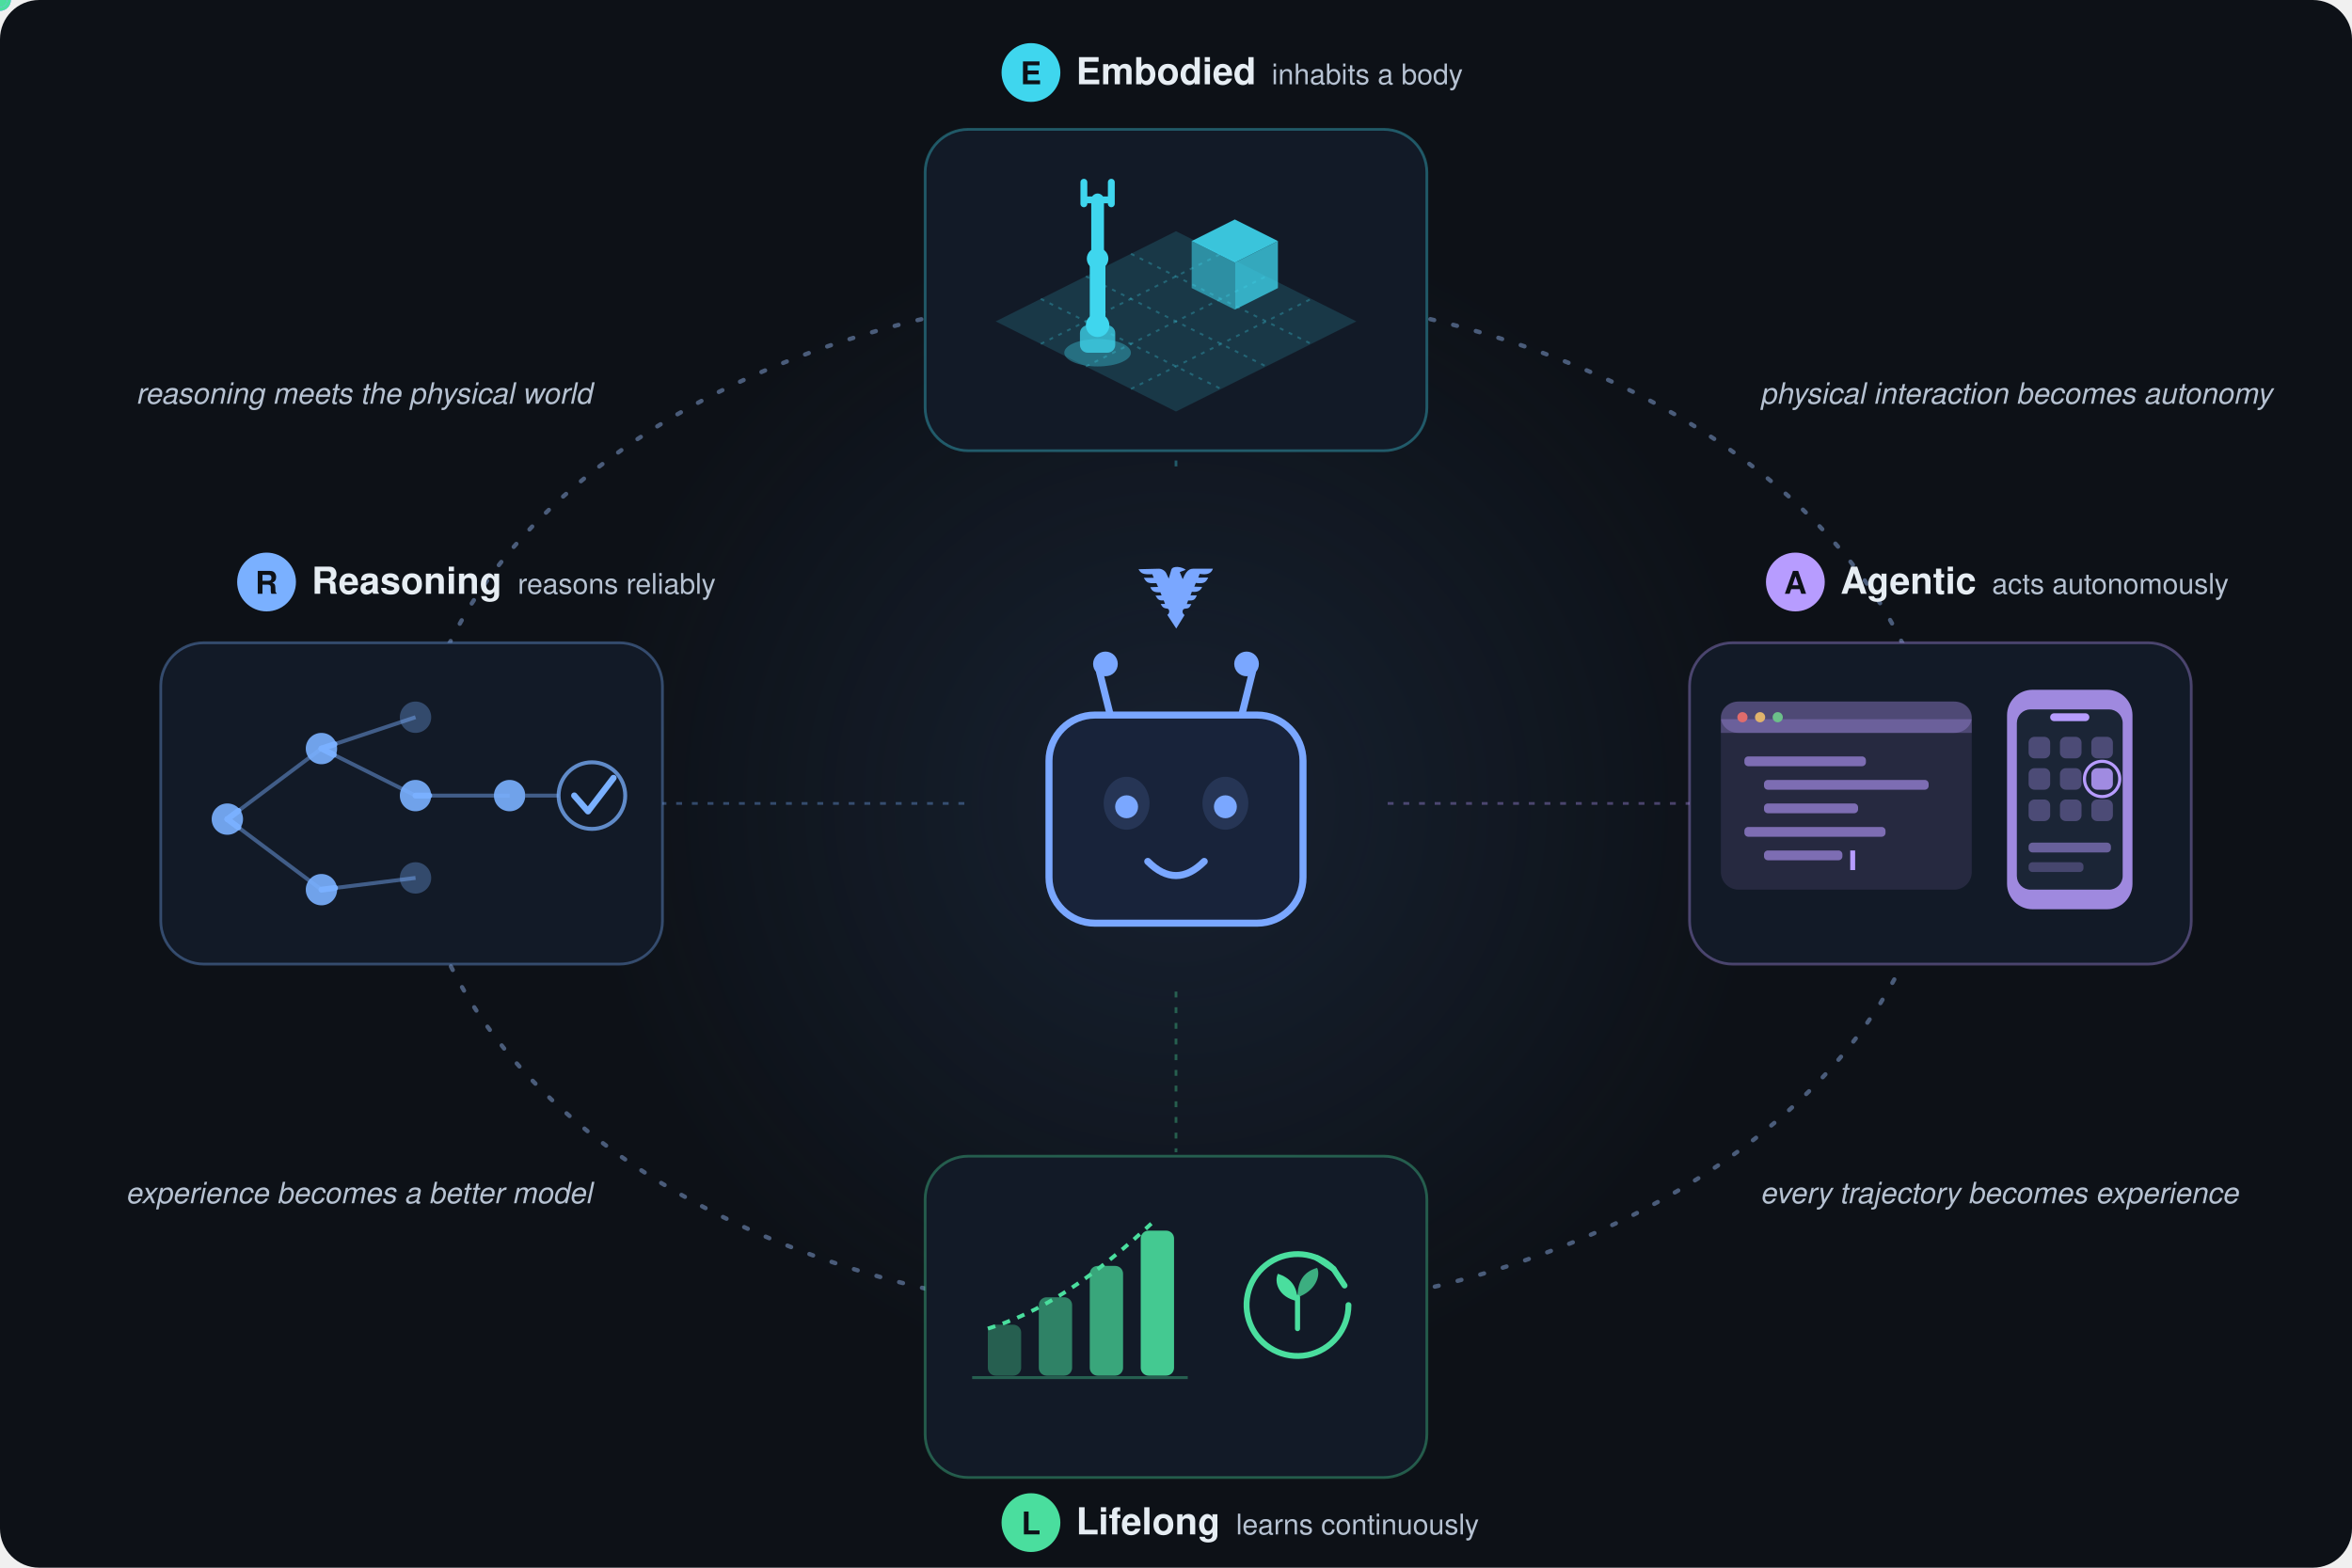
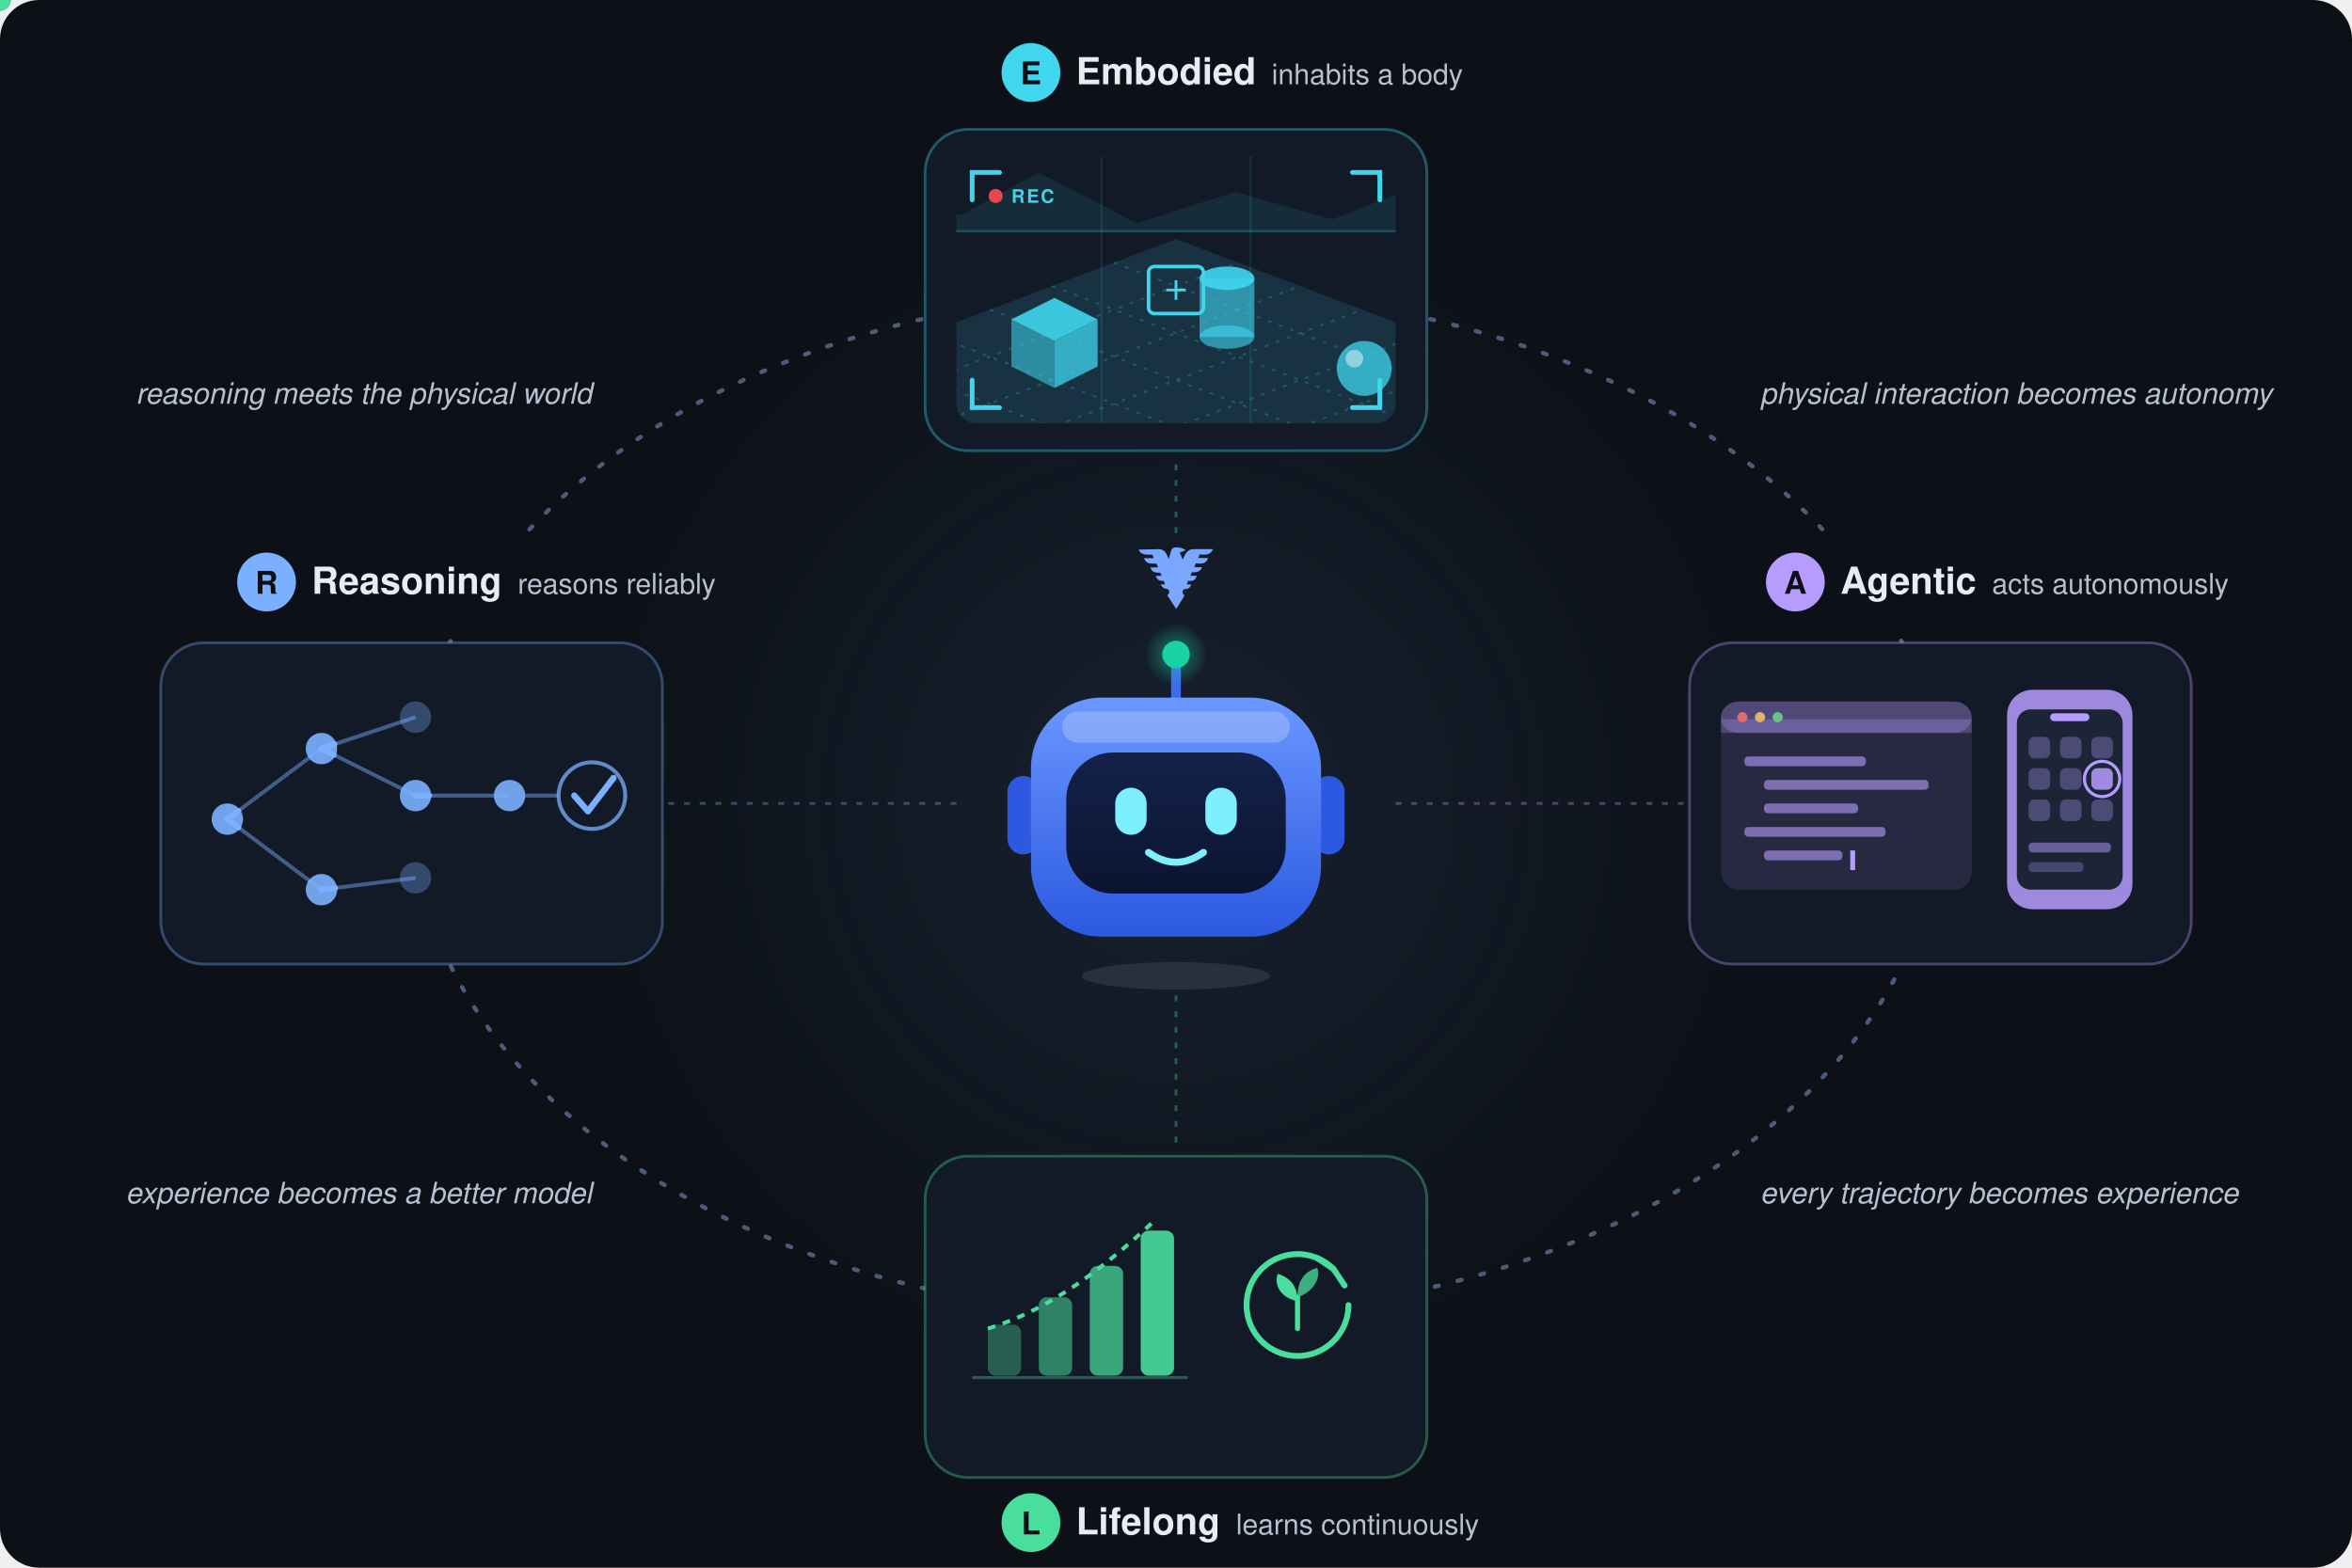
<svg xmlns="http://www.w3.org/2000/svg" width="1200" height="800" viewBox="0 0 1200 800" font-family="-apple-system, BlinkMacSystemFont, 'Segoe UI', 'Helvetica Neue', Helvetica, Arial, sans-serif">
  <style>
.halo{transform-box:fill-box;transform-origin:center;animation:halo 9s ease-in-out infinite}
@keyframes halo{0%,100%{transform:scale(1);opacity:1}50%{transform:scale(1.07);opacity:.8}}
.orbit{stroke-dasharray:2 10;animation:flow 14s linear infinite}
@keyframes flow{to{stroke-dashoffset:-240}}
- .bot{transform-origin:220px 294px;animation:tilt 11s ease-in-out infinite}
- @keyframes tilt{0%,100%{transform:rotate(0)}12%{transform:rotate(-8deg)}26%{transform:rotate(0)}40%{transform:rotate(4deg)}55%{transform:rotate(0)}70%{transform:rotate(7deg)}85%{transform:rotate(-3deg)}}
+ .botf{animation:hover 4s ease-in-out infinite}
+ @keyframes hover{0%,100%{transform:translateY(0)}50%{transform:translateY(-7px)}}
+ .shadow{transform-box:fill-box;transform-origin:center;animation:shade 4s ease-in-out infinite}
+ @keyframes shade{0%,100%{transform:scale(1);opacity:1}50%{transform:scale(.86);opacity:.7}}
.tip{animation:tip 1.4s ease-in-out infinite}.tip2{animation-delay:.4s}
@keyframes tip{0%,100%{opacity:.5}50%{opacity:1}}
.blink{transform-box:fill-box;transform-origin:center;animation:blink 4s ease-in-out infinite}
@keyframes blink{0%,92%,100%{transform:scaleY(1)}95%,97%{transform:scaleY(.15)}}
.zone{transform-box:fill-box;transform-origin:center;animation:breathe 4s ease-in-out infinite}
@keyframes breathe{0%,100%{transform:scale(1)}50%{transform:scale(1.025)}}
.r-node{transform-box:fill-box;transform-origin:center;opacity:.9;animation:node 4.2s ease-in-out infinite}
.r-dead{opacity:.32;animation-name:dead}
@keyframes node{0%,12%,40%,100%{transform:scale(1)}24%{transform:scale(1.45)}}
@keyframes dead{0%,12%,100%{transform:scale(1);opacity:.32}24%{transform:scale(1.3);opacity:.7}}
.r-edge{stroke-width:2;stroke-opacity:.45}
.r-sig{stroke-width:3;stroke-dasharray:7 60;animation:sig 4.2s linear infinite}
@keyframes sig{from{stroke-dashoffset:67}to{stroke-dashoffset:0}}
.r-goal{transform-box:fill-box;transform-origin:center;opacity:.75;animation:goal 4.2s ease-out infinite}
@keyframes goal{0%,60%,100%{transform:scale(1);opacity:.75}72%{transform:scale(1.25);opacity:.25}}
.r-check{transform-box:fill-box;transform-origin:center;animation:check 4.2s ease-out infinite}
@keyframes check{0%,58%,100%{transform:scale(1)}66%{transform:scale(1.25)}}
- .e-cube{animation:float 3.2s ease-in-out infinite}
- @keyframes float{0%,100%{transform:translateY(0)}50%{transform:translateY(-7px)}}
- .e-cone{transform-origin:0 0;animation:sweep 3s ease-in-out infinite}
- @keyframes sweep{0%,100%{transform:rotate(-14deg)}50%{transform:rotate(14deg)}}
- .e-halo{transform-box:fill-box;transform-origin:center;animation:pulse 2.2s ease-in-out infinite}
- @keyframes pulse{0%,100%{transform:scale(1);opacity:.4}50%{transform:scale(1.6);opacity:.08}}
+ .e-near{animation:dolly 11s ease-in-out infinite alternate}
+ @keyframes dolly{from{transform:translate(58px,-4px) scale(1)}to{transform:translate(-64px,-12px) scale(1.14)}}
+ .e-far{animation:drift 11s ease-in-out infinite alternate}
+ @keyframes drift{from{transform:translateX(16px)}to{transform:translateX(-16px)}}
+ .e-focus{transform-box:fill-box;transform-origin:center;animation:focus 2.75s ease-in-out infinite}
+ @keyframes focus{0%,100%{transform:scale(1);opacity:.9}50%{transform:scale(.8);opacity:.55}}
+ .e-rec{animation:rec 1.2s step-end infinite}
+ @keyframes rec{0%,50%{opacity:1}51%,100%{opacity:.15}}
.a-line{transform-box:fill-box;transform-origin:left center;animation:type 4.5s ease-out infinite}
@keyframes type{0%,4%{transform:scaleX(0)}20%,85%{transform:scaleX(1)}100%{transform:scaleX(0)}}
.a-cursor{animation:cur 1s step-end infinite}
@keyframes cur{0%,50%{opacity:1}51%,100%{opacity:0}}
.a-app{animation:app 2.4s ease-in-out infinite}
@keyframes app{0%,100%{fill-opacity:.85}50%{fill-opacity:.45}}
.a-tap{transform-box:fill-box;transform-origin:center;animation:tap 2.4s ease-out infinite}
@keyframes tap{0%{transform:scale(.3);opacity:.9}60%,100%{transform:scale(1.9);opacity:0}}
.l-bar{transform-box:fill-box;transform-origin:center bottom;animation:grow 4.8s ease-out infinite}
@keyframes grow{0%,4%{transform:scaleY(.12)}26%,86%{transform:scaleY(1)}100%{transform:scaleY(.12)}}
.l-trend{stroke-dashoffset:0;animation:trend 2.4s linear infinite}
@keyframes trend{to{stroke-dashoffset:-16}}
.l-loop{transform-origin:0 0;animation:spin 6s linear infinite}
@keyframes spin{to{transform:rotate(360deg)}}
.l-sprout{transform-origin:0 12px;animation:sprout 4.8s ease-in-out infinite}
@keyframes sprout{0%,100%{transform:scale(.85)}50%{transform:scale(1.08)}}
@media (prefers-reduced-motion: reduce){*{animation:none!important}}
</style>
  <defs>
    <radialGradient id="glow">
      <stop offset="0" stop-color="#3B5B8C" stop-opacity="0.22" />
      <stop offset="1" stop-color="#3B5B8C" stop-opacity="0" />
    </radialGradient>
  </defs>
  <rect width="1200" height="800" rx="20" fill="#0D1117" />
  <circle class="halo" cx="600" cy="410" r="300" fill="url(#glow)" />
-   <path class="orbit" d="M 210 410 A 390 262 0 1 1 990 410 A 390 262 0 1 1 210 410" fill="none" stroke="#4A5C7A" stroke-width="2.2" stroke-linecap="round" />
-   <circle r="5.5" fill="#7AB0FF">
-     <animateMotion dur="14s" begin="-1.75s" repeatCount="indefinite" path="M 210 410 A 390 262 0 1 1 990 410 A 390 262 0 1 1 210 410" />
-   </circle>
-   <circle r="5.5" fill="#3FD6EE">
-     <animateMotion dur="14s" begin="-5.25s" repeatCount="indefinite" path="M 210 410 A 390 262 0 1 1 990 410 A 390 262 0 1 1 210 410" />
-   </circle>
-   <circle r="5.5" fill="#B79CFF">
-     <animateMotion dur="14s" begin="-8.75s" repeatCount="indefinite" path="M 210 410 A 390 262 0 1 1 990 410 A 390 262 0 1 1 210 410" />
-   </circle>
-   <circle r="5.5" fill="#4ADE9E">
-     <animateMotion dur="14s" begin="-12.25s" repeatCount="indefinite" path="M 210 410 A 390 262 0 1 1 990 410 A 390 262 0 1 1 210 410" />
-   </circle>
+   <mask id="titles" maskUnits="userSpaceOnUse" x="0" y="0" width="1200" height="800">
+     <rect width="1200" height="800" fill="#fff" />
+     <rect x="110" y="274" width="292" height="46" rx="12" fill="#000" />
+     <rect x="500" y="14" width="273" height="46" rx="12" fill="#000" />
+     <rect x="890" y="274" width="277" height="46" rx="12" fill="#000" />
+     <rect x="500" y="754" width="304" height="46" rx="12" fill="#000" />
+   </mask>
+   <g mask="url(#titles)">
+     <path class="orbit" d="M 210 410 A 390 262 0 1 1 990 410 A 390 262 0 1 1 210 410" fill="none" stroke="#4A5C7A" stroke-width="2.2" stroke-linecap="round" />
+     <circle r="5.5" fill="#7AB0FF">
+       <animateMotion dur="14s" begin="-1.75s" repeatCount="indefinite" path="M 210 410 A 390 262 0 1 1 990 410 A 390 262 0 1 1 210 410" />
+     </circle>
+     <circle r="5.5" fill="#3FD6EE">
+       <animateMotion dur="14s" begin="-5.25s" repeatCount="indefinite" path="M 210 410 A 390 262 0 1 1 990 410 A 390 262 0 1 1 210 410" />
+     </circle>
+     <circle r="5.5" fill="#B79CFF">
+       <animateMotion dur="14s" begin="-8.75s" repeatCount="indefinite" path="M 210 410 A 390 262 0 1 1 990 410 A 390 262 0 1 1 210 410" />
+     </circle>
+     <circle r="5.5" fill="#4ADE9E">
+       <animateMotion dur="14s" begin="-12.25s" repeatCount="indefinite" path="M 210 410 A 390 262 0 1 1 990 410 A 390 262 0 1 1 210 410" />
+     </circle>
+   </g>
  <text x="302" y="206" text-anchor="end" font-size="15" font-style="italic" fill="#B6C2D2">reasoning meets the physical world</text>
  <text x="898" y="206" text-anchor="start" font-size="15" font-style="italic" fill="#B6C2D2">physical interaction becomes autonomy</text>
  <text x="898" y="614" text-anchor="start" font-size="15" font-style="italic" fill="#B6C2D2">every trajectory becomes experience</text>
  <text x="302" y="614" text-anchor="end" font-size="15" font-style="italic" fill="#B6C2D2">experience becomes a better model</text>
-   <path d="M 492 410 L 328 410" stroke="#7AB0FF" stroke-opacity="0.35" stroke-width="1.4" stroke-dasharray="3 5" fill="none" />
+   <path d="M 488 410 L 328 410" stroke="#7AB0FF" stroke-opacity="0.35" stroke-width="1.4" stroke-dasharray="3 5" fill="none" />
  <circle r="3.6" fill="#7AB0FF">
-     <animateMotion dur="3s" repeatCount="indefinite" path="M 492 410 L 328 410" />
+     <animateMotion dur="3s" repeatCount="indefinite" path="M 488 410 L 328 410" />
  </circle>
  <circle r="3.6" fill="#7AB0FF" opacity="0.5">
-     <animateMotion dur="3s" begin="-1.5s" repeatCount="indefinite" keyPoints="1;0" keyTimes="0;1" calcMode="linear" path="M 492 410 L 328 410" />
-   </circle>
-   <path d="M 600 238 L 600 232" stroke="#3FD6EE" stroke-opacity="0.35" stroke-width="1.4" stroke-dasharray="3 5" fill="none" />
+     <animateMotion dur="3s" begin="-1.5s" repeatCount="indefinite" keyPoints="1;0" keyTimes="0;1" calcMode="linear" path="M 488 410 L 328 410" />
+   </circle>
+   <path d="M 600 272 L 600 236" stroke="#3FD6EE" stroke-opacity="0.35" stroke-width="1.4" stroke-dasharray="3 5" fill="none" />
  <circle r="3.6" fill="#3FD6EE">
-     <animateMotion dur="3s" repeatCount="indefinite" path="M 600 238 L 600 232" />
+     <animateMotion dur="3s" repeatCount="indefinite" path="M 600 272 L 600 236" />
  </circle>
  <circle r="3.6" fill="#3FD6EE" opacity="0.5">
-     <animateMotion dur="3s" begin="-1.5s" repeatCount="indefinite" keyPoints="1;0" keyTimes="0;1" calcMode="linear" path="M 600 238 L 600 232" />
-   </circle>
-   <path d="M 708 410 L 872 410" stroke="#B79CFF" stroke-opacity="0.35" stroke-width="1.4" stroke-dasharray="3 5" fill="none" />
+     <animateMotion dur="3s" begin="-1.5s" repeatCount="indefinite" keyPoints="1;0" keyTimes="0;1" calcMode="linear" path="M 600 272 L 600 236" />
+   </circle>
+   <path d="M 712 410 L 872 410" stroke="#B79CFF" stroke-opacity="0.35" stroke-width="1.4" stroke-dasharray="3 5" fill="none" />
  <circle r="3.6" fill="#B79CFF">
-     <animateMotion dur="3s" repeatCount="indefinite" path="M 708 410 L 872 410" />
+     <animateMotion dur="3s" repeatCount="indefinite" path="M 712 410 L 872 410" />
  </circle>
  <circle r="3.6" fill="#B79CFF" opacity="0.5">
-     <animateMotion dur="3s" begin="-1.5s" repeatCount="indefinite" keyPoints="1;0" keyTimes="0;1" calcMode="linear" path="M 708 410 L 872 410" />
-   </circle>
-   <path d="M 600 506 L 600 588" stroke="#4ADE9E" stroke-opacity="0.35" stroke-width="1.4" stroke-dasharray="3 5" fill="none" />
+     <animateMotion dur="3s" begin="-1.5s" repeatCount="indefinite" keyPoints="1;0" keyTimes="0;1" calcMode="linear" path="M 712 410 L 872 410" />
+   </circle>
+   <path d="M 600 508 L 600 588" stroke="#4ADE9E" stroke-opacity="0.35" stroke-width="1.4" stroke-dasharray="3 5" fill="none" />
  <circle r="3.6" fill="#4ADE9E">
-     <animateMotion dur="3s" repeatCount="indefinite" path="M 600 506 L 600 588" />
+     <animateMotion dur="3s" repeatCount="indefinite" path="M 600 508 L 600 588" />
  </circle>
  <circle r="3.6" fill="#4ADE9E" opacity="0.5">
-     <animateMotion dur="3s" begin="-1.5s" repeatCount="indefinite" keyPoints="1;0" keyTimes="0;1" calcMode="linear" path="M 600 506 L 600 588" />
+     <animateMotion dur="3s" begin="-1.5s" repeatCount="indefinite" keyPoints="1;0" keyTimes="0;1" calcMode="linear" path="M 600 508 L 600 588" />
  </circle>
  <rect x="82" y="328" width="256" height="164" rx="22" fill="#121A27" stroke="#7AB0FF" stroke-opacity="0.35" stroke-width="1.4" />
  <g transform="translate(210,410)">
    <g class="zone">
      <line class="r-edge" x1="-94" y1="8" x2="-46" y2="-28" stroke="#7AB0FF" />
      <line class="r-sig" style="animation-delay:-0.00s" x1="-94" y1="8" x2="-46" y2="-28" stroke="#7AB0FF" stroke-linecap="round" />
      <line class="r-edge" x1="-94" y1="8" x2="-46" y2="44" stroke="#7AB0FF" />
      <line class="r-sig" style="animation-delay:-0.35s" x1="-94" y1="8" x2="-46" y2="44" stroke="#7AB0FF" stroke-linecap="round" />
      <line class="r-edge" x1="-46" y1="-28" x2="2" y2="-44" stroke="#7AB0FF" />
      <line class="r-sig" style="animation-delay:-0.70s" x1="-46" y1="-28" x2="2" y2="-44" stroke="#7AB0FF" stroke-linecap="round" />
      <line class="r-edge" x1="-46" y1="-28" x2="2" y2="-4" stroke="#7AB0FF" />
      <line class="r-sig" style="animation-delay:-1.05s" x1="-46" y1="-28" x2="2" y2="-4" stroke="#7AB0FF" stroke-linecap="round" />
      <line class="r-edge" x1="-46" y1="44" x2="2" y2="38" stroke="#7AB0FF" />
      <line class="r-sig" style="animation-delay:-1.40s" x1="-46" y1="44" x2="2" y2="38" stroke="#7AB0FF" stroke-linecap="round" />
      <line class="r-edge" x1="2" y1="-4" x2="50" y2="-4" stroke="#7AB0FF" />
      <line class="r-sig" style="animation-delay:-1.75s" x1="2" y1="-4" x2="50" y2="-4" stroke="#7AB0FF" stroke-linecap="round" />
      <circle class="r-node" style="animation-delay:0.00s" cx="-94" cy="8" r="8" fill="#7AB0FF" />
      <circle class="r-node" style="animation-delay:0.35s" cx="-46" cy="-28" r="8" fill="#7AB0FF" />
      <circle class="r-node" style="animation-delay:0.70s" cx="-46" cy="44" r="8" fill="#7AB0FF" />
      <circle class="r-node r-dead" style="animation-delay:1.05s" cx="2" cy="-44" r="8" fill="#7AB0FF" />
      <circle class="r-node" style="animation-delay:1.40s" cx="2" cy="-4" r="8" fill="#7AB0FF" />
      <circle class="r-node r-dead" style="animation-delay:1.75s" cx="2" cy="38" r="8" fill="#7AB0FF" />
      <circle class="r-node" style="animation-delay:2.10s" cx="50" cy="-4" r="8" fill="#7AB0FF" />
      <line class="r-edge" x1="58" y1="-4" x2="75" y2="-4" stroke="#7AB0FF" />
      <circle class="r-goal" cx="92" cy="-4" r="17" fill="none" stroke="#7AB0FF" stroke-width="2" />
      <path class="r-check" d="M 83 -4 L 90 4 L 103 -13" fill="none" stroke="#7AB0FF" stroke-width="3.2" stroke-linecap="round" stroke-linejoin="round" />
    </g>
  </g>
  <circle cx="136" cy="297" r="15" fill="#7AB0FF" />
  <text x="136" y="303" text-anchor="middle" font-size="16" font-weight="800" fill="#0D1117">R</text>
  <text x="159" y="303" font-size="19" font-weight="750" fill="#E6EDF3">Reasoning<tspan font-size="14.5" font-weight="400" fill="#B6C2D2" dx="8">reasons reliably</tspan>
  </text>
  <rect x="472" y="66" width="256" height="164" rx="22" fill="#121A27" stroke="#3FD6EE" stroke-opacity="0.35" stroke-width="1.4" />
  <g transform="translate(600,148)">
    <g class="zone">
-       <polygon points="0,-30 92,16 0,62 -92,16" fill="#3FD6EE" fill-opacity="0.16" />
-       <line x1="-69.0" y1="4.5" x2="23.0" y2="50.5" stroke="#3FD6EE" stroke-opacity="0.28" stroke-dasharray="2 3" />
-       <line x1="-69.0" y1="27.5" x2="23.0" y2="-18.5" stroke="#3FD6EE" stroke-opacity="0.28" stroke-dasharray="2 3" />
-       <line x1="-46.0" y1="-7.0" x2="46.0" y2="39.0" stroke="#3FD6EE" stroke-opacity="0.28" stroke-dasharray="2 3" />
-       <line x1="-46.0" y1="39.0" x2="46.0" y2="-7.0" stroke="#3FD6EE" stroke-opacity="0.28" stroke-dasharray="2 3" />
-       <line x1="-23.0" y1="-18.5" x2="69.0" y2="27.5" stroke="#3FD6EE" stroke-opacity="0.28" stroke-dasharray="2 3" />
-       <line x1="-23.0" y1="50.5" x2="69.0" y2="4.5" stroke="#3FD6EE" stroke-opacity="0.28" stroke-dasharray="2 3" />
-       <g class="e-cube">
-         <polygon points="30,-36 52,-25 30,-14 8,-25" fill="#3FD6EE" fill-opacity="0.9" />
-         <polygon points="8,-25 30,-14 30,10 8,-1" fill="#3FD6EE" fill-opacity="0.55" />
-         <polygon points="30,-14 52,-25 52,-1 30,10" fill="#3FD6EE" fill-opacity="0.75" />
-       </g>
-       <g transform="translate(-40,30)">
-         <ellipse cx="0" cy="2" rx="17" ry="7" fill="#3FD6EE" fill-opacity="0.35" />
-         <rect x="-9" y="-12" width="18" height="14" rx="4" fill="#3FD6EE" fill-opacity="0.75" />
-         <g>
-           <animateTransform attributeName="transform" type="rotate" values="-24 0 -12;24 0 -12;-24 0 -12" keyTimes="0;0.5;1" calcMode="spline" keySplines=".45 0 .55 1;.45 0 .55 1" dur="4s" repeatCount="indefinite" />
-           <line x1="0" y1="-12" x2="0" y2="-46" stroke="#3FD6EE" stroke-width="8" stroke-linecap="round" />
-           <circle cx="0" cy="-12" r="6" fill="#3FD6EE" />
-           <g>
-             <animateTransform attributeName="transform" type="rotate" values="28 0 -46;80 0 -46;28 0 -46" keyTimes="0;0.5;1" calcMode="spline" keySplines=".45 0 .55 1;.45 0 .55 1" dur="4s" repeatCount="indefinite" />
-             <line x1="0" y1="-46" x2="0" y2="-76" stroke="#3FD6EE" stroke-width="6.5" stroke-linecap="round" />
-             <circle cx="0" cy="-46" r="5.5" fill="#3FD6EE" />
-             <path d="M -7 -74 L -7 -85 M 7 -74 L 7 -85 M -7 -76 L 7 -76" stroke="#3FD6EE" stroke-width="3.5" stroke-linecap="round" fill="none" />
-           </g>
-         </g>
-       </g>
+       <defs>
+         <clipPath id="eview">
+           <rect x="-112" y="-68" width="224" height="136" rx="10" />
+         </clipPath>
+       </defs>
+       <g clip-path="url(#eview)">
+         <g class="e-far">
+           <line x1="-220" y1="-30" x2="220" y2="-30" stroke="#3FD6EE" stroke-opacity="0.25" stroke-width="1.2" />
+           <path d="M -200 -30 L -150 -52 L -110 -38 L -70 -60 L -20 -34 L 30 -50 L 80 -36 L 130 -56 L 200 -30 Z" fill="#3FD6EE" fill-opacity="0.10" />
+         </g>
+         <g class="e-near">
+           <polygon points="0,-26 190,46 0,118 -190,46" fill="#3FD6EE" fill-opacity="0.13" />
+           <line x1="-158.3" y1="34.0" x2="31.7" y2="106.0" stroke="#3FD6EE" stroke-opacity="0.22" stroke-dasharray="2 4" />
+           <line x1="-158.3" y1="58.0" x2="31.7" y2="-14.0" stroke="#3FD6EE" stroke-opacity="0.22" stroke-dasharray="2 4" />
+           <line x1="-126.7" y1="22.0" x2="63.3" y2="94.0" stroke="#3FD6EE" stroke-opacity="0.22" stroke-dasharray="2 4" />
+           <line x1="-126.7" y1="70.0" x2="63.3" y2="-2.0" stroke="#3FD6EE" stroke-opacity="0.22" stroke-dasharray="2 4" />
+           <line x1="-95.0" y1="10.0" x2="95.0" y2="82.0" stroke="#3FD6EE" stroke-opacity="0.22" stroke-dasharray="2 4" />
+           <line x1="-95.0" y1="82.0" x2="95.0" y2="10.0" stroke="#3FD6EE" stroke-opacity="0.22" stroke-dasharray="2 4" />
+           <line x1="-63.3" y1="-2.0" x2="126.7" y2="70.0" stroke="#3FD6EE" stroke-opacity="0.22" stroke-dasharray="2 4" />
+           <line x1="-63.3" y1="94.0" x2="126.7" y2="22.0" stroke="#3FD6EE" stroke-opacity="0.22" stroke-dasharray="2 4" />
+           <line x1="-31.7" y1="-14.0" x2="158.3" y2="58.0" stroke="#3FD6EE" stroke-opacity="0.22" stroke-dasharray="2 4" />
+           <line x1="-31.7" y1="106.0" x2="158.3" y2="34.0" stroke="#3FD6EE" stroke-opacity="0.22" stroke-dasharray="2 4" />
+           <polygon points="-62.0,4.0 -40.0,15.0 -62.0,26.0 -84.0,15.0" fill="#3FD6EE" fill-opacity="0.9" />
+           <polygon points="-84.0,15.0 -62.0,26.0 -62.0,50.0 -84.0,39.0" fill="#3FD6EE" fill-opacity="0.55" />
+           <polygon points="-62.0,26.0 -40.0,15.0 -40.0,39.0 -62.0,50.0" fill="#3FD6EE" fill-opacity="0.75" />
+           <rect x="12" y="-6" width="28" height="30" fill="#3FD6EE" fill-opacity="0.6" />
+           <ellipse cx="26" cy="24" rx="14" ry="6" fill="#3FD6EE" fill-opacity="0.6" />
+           <ellipse cx="26" cy="-6" rx="14" ry="6" fill="#3FD6EE" fill-opacity="0.9" />
+           <circle cx="96" cy="40" r="14" fill="#3FD6EE" fill-opacity="0.75" />
+           <circle cx="91" cy="35" r="4.5" fill="#FFFFFF" fill-opacity="0.45" />
+           <polygon points="-128,34 -142,58 -128,66" fill="#3FD6EE" fill-opacity="0.55" />
+           <polygon points="-128,34 -128,66 -114,58" fill="#3FD6EE" fill-opacity="0.85" />
+           <polygon points="150.0,12.4 167.6,21.2 150.0,30.0 132.4,21.2" fill="#3FD6EE" fill-opacity="0.9" />
+           <polygon points="132.4,21.2 150.0,30.0 150.0,49.2 132.4,40.4" fill="#3FD6EE" fill-opacity="0.55" />
+           <polygon points="150.0,30.0 167.6,21.2 167.6,40.4 150.0,49.2" fill="#3FD6EE" fill-opacity="0.75" />
+         </g>
+       </g>
+       <path d="M -104 -46 L -104 -60 L -90 -60" stroke="#3FD6EE" stroke-width="2.4" fill="none" stroke-linecap="round" />
+       <path d="M -104 46 L -104 60 L -90 60" stroke="#3FD6EE" stroke-width="2.4" fill="none" stroke-linecap="round" />
+       <path d="M 104 -46 L 104 -60 L 90 -60" stroke="#3FD6EE" stroke-width="2.4" fill="none" stroke-linecap="round" />
+       <path d="M 104 46 L 104 60 L 90 60" stroke="#3FD6EE" stroke-width="2.4" fill="none" stroke-linecap="round" />
+       <line x1="-38" y1="-68" x2="-38" y2="68" stroke="#3FD6EE" stroke-opacity="0.12" />
+       <line x1="38" y1="-68" x2="38" y2="68" stroke="#3FD6EE" stroke-opacity="0.12" />
+       <rect class="e-focus" x="-14" y="-12" width="28" height="24" rx="3" fill="none" stroke="#3FD6EE" stroke-width="1.8" />
+       <line x1="-5" y1="0" x2="5" y2="0" stroke="#3FD6EE" stroke-width="1.4" />
+       <line x1="0" y1="-5" x2="0" y2="5" stroke="#3FD6EE" stroke-width="1.4" />
+       <circle class="e-rec" cx="-92" cy="-48" r="3.6" fill="#E5484D" />
+       <text x="-84" y="-44.5" font-size="9.5" font-weight="700" letter-spacing="1" fill="#3FD6EE">REC</text>
    </g>
  </g>
  <circle cx="526" cy="37" r="15" fill="#3FD6EE" />
  <text x="526" y="43" text-anchor="middle" font-size="16" font-weight="800" fill="#0D1117">E</text>
  <text x="549" y="43" font-size="19" font-weight="750" fill="#E6EDF3">Embodied<tspan font-size="14.5" font-weight="400" fill="#B6C2D2" dx="8">inhabits a body</tspan>
  </text>
  <rect x="862" y="328" width="256" height="164" rx="22" fill="#121A27" stroke="#B79CFF" stroke-opacity="0.35" stroke-width="1.4" />
  <g transform="translate(990,410)">
    <g class="zone">
      <g transform="translate(-112,-52)">
        <rect width="128" height="96" rx="9" fill="#B79CFF" fill-opacity="0.12" />
        <rect width="128" height="16" rx="9" fill="#B79CFF" fill-opacity="0.28" />
        <rect y="9" width="128" height="7" fill="#B79CFF" fill-opacity="0.28" />
        <circle cx="11" cy="8" r="2.6" fill="#e06c6c" />
        <circle cx="20" cy="8" r="2.6" fill="#e0b36c" />
        <circle cx="29" cy="8" r="2.6" fill="#6cc08a" />
        <rect class="a-line" style="animation-delay:0.00s" x="12" y="28" width="62" height="5" rx="2" fill="#B79CFF" fill-opacity="0.6" />
        <rect class="a-line" style="animation-delay:0.45s" x="22" y="40" width="84" height="5" rx="2" fill="#B79CFF" fill-opacity="0.6" />
        <rect class="a-line" style="animation-delay:0.90s" x="22" y="52" width="48" height="5" rx="2" fill="#B79CFF" fill-opacity="0.6" />
        <rect class="a-line" style="animation-delay:1.35s" x="12" y="64" width="72" height="5" rx="2" fill="#B79CFF" fill-opacity="0.6" />
        <rect class="a-line" style="animation-delay:1.80s" x="22" y="76" width="40" height="5" rx="2" fill="#B79CFF" fill-opacity="0.6" />
        <rect class="a-cursor" x="66" y="76" width="2.5" height="10" fill="#B79CFF" />
      </g>
      <g transform="translate(34,-58)">
        <rect width="64" height="112" rx="13" fill="#B79CFF" fill-opacity="0.85" />
        <rect x="5" y="10" width="54" height="92" rx="7" fill="#1B2536" />
        <rect x="22" y="12" width="20" height="4" rx="2" fill="#B79CFF" />
        <rect class="app" x="11" y="24" width="11" height="11" rx="3" fill="#B79CFF" fill-opacity="0.32" />
        <rect class="app" x="27" y="24" width="11" height="11" rx="3" fill="#B79CFF" fill-opacity="0.32" />
        <rect class="app" x="43" y="24" width="11" height="11" rx="3" fill="#B79CFF" fill-opacity="0.32" />
        <rect class="app" x="11" y="40" width="11" height="11" rx="3" fill="#B79CFF" fill-opacity="0.32" />
        <rect class="app" x="27" y="40" width="11" height="11" rx="3" fill="#B79CFF" fill-opacity="0.32" />
        <rect class="app a-app" x="43" y="40" width="11" height="11" rx="3" fill="#B79CFF" fill-opacity="0.85" />
        <rect class="app" x="11" y="56" width="11" height="11" rx="3" fill="#B79CFF" fill-opacity="0.32" />
        <rect class="app" x="27" y="56" width="11" height="11" rx="3" fill="#B79CFF" fill-opacity="0.32" />
        <rect class="app" x="43" y="56" width="11" height="11" rx="3" fill="#B79CFF" fill-opacity="0.32" />
        <circle class="a-tap" cx="48.5" cy="45.5" r="9" fill="none" stroke="#B79CFF" stroke-width="1.6" />
        <rect x="11" y="78" width="42" height="5" rx="2" fill="#B79CFF" fill-opacity="0.5" />
        <rect x="11" y="88" width="28" height="5" rx="2" fill="#B79CFF" fill-opacity="0.28" />
      </g>
    </g>
  </g>
  <circle cx="916" cy="297" r="15" fill="#B79CFF" />
  <text x="916" y="303" text-anchor="middle" font-size="16" font-weight="800" fill="#0D1117">A</text>
  <text x="939" y="303" font-size="19" font-weight="750" fill="#E6EDF3">Agentic<tspan font-size="14.5" font-weight="400" fill="#B6C2D2" dx="8">acts autonomously</tspan>
  </text>
  <rect x="472" y="590" width="256" height="164" rx="22" fill="#121A27" stroke="#4ADE9E" stroke-opacity="0.35" stroke-width="1.4" />
  <g transform="translate(600,672)">
    <g class="zone">
      <rect class="l-bar" style="animation-delay:0.00s" x="-96" y="4" width="17" height="26" rx="4" fill="#4ADE9E" fill-opacity="0.35" />
      <rect class="l-bar" style="animation-delay:0.40s" x="-70" y="-10" width="17" height="40" rx="4" fill="#4ADE9E" fill-opacity="0.53" />
      <rect class="l-bar" style="animation-delay:0.80s" x="-44" y="-26" width="17" height="56" rx="4" fill="#4ADE9E" fill-opacity="0.71" />
      <rect class="l-bar" style="animation-delay:1.20s" x="-18" y="-44" width="17" height="74" rx="4" fill="#4ADE9E" fill-opacity="0.89" />
      <line x1="-104" y1="31" x2="6" y2="31" stroke="#4ADE9E" stroke-opacity="0.35" stroke-width="1.5" />
      <path d="M -96 6 C -70 -2, -44 -18, -10 -50" fill="none" stroke="#4ADE9E" stroke-width="2" stroke-dasharray="4 4" class="l-trend" />
      <g transform="translate(62,-6)">
        <g class="l-loop">
          <path d="M 26 0 A 26 26 0 1 1 18.4 -18.4" fill="none" stroke="#4ADE9E" stroke-width="3" stroke-linecap="round" />
          <path d="M 18.4 -18.4 L 10 -24 M 18.4 -18.4 L 24 -10" stroke="#4ADE9E" stroke-width="3" stroke-linecap="round" />
        </g>
        <g class="l-sprout">
          <path d="M 0 12 L 0 -4" stroke="#4ADE9E" stroke-width="2.6" stroke-linecap="round" />
          <path d="M 0 -2 C -10 -4, -12 -12, -10 -16 C -4 -14, 0 -10, 0 -2 Z" fill="#4ADE9E" />
          <path d="M 0 -4 C 9 -7, 12 -15, 10 -19 C 3 -17, 0 -12, 0 -4 Z" fill="#4ADE9E" fill-opacity="0.75" />
        </g>
      </g>
    </g>
  </g>
  <circle cx="526" cy="777" r="15" fill="#4ADE9E" />
  <text x="526" y="783" text-anchor="middle" font-size="16" font-weight="800" fill="#0D1117">L</text>
  <text x="549" y="783" font-size="19" font-weight="750" fill="#E6EDF3">Lifelong<tspan font-size="14.5" font-weight="400" fill="#B6C2D2" dx="8">learns continuously</tspan>
  </text>
  <g transform="translate(600,418)">
-     <g transform="translate(-198.0,-264.6) scale(0.9)">
-       <g class="bot">
+     <defs>
+       <linearGradient id="botg" x1="0" y1="0" x2="0" y2="1">
+         <stop offset="0" stop-color="#6A97FF" />
+         <stop offset="1" stop-color="#2C59E0" />
+       </linearGradient>
+       <linearGradient id="visor" x1="0" y1="0" x2="0" y2="1">
+         <stop offset="0" stop-color="#14224A" />
+         <stop offset="1" stop-color="#0B1430" />
+       </linearGradient>
+       <radialGradient id="tipg">
+         <stop offset="0" stop-color="#19D3A7" stop-opacity=".55" />
+         <stop offset="1" stop-color="#19D3A7" stop-opacity="0" />
+       </radialGradient>
+     </defs>
+     <ellipse class="shadow" cx="0" cy="80" rx="48" ry="7" fill="#E6EDF3" fill-opacity="0.10" />
+     <g class="botf">
+       <g transform="translate(-198,-274.6) scale(0.9)">
        <g transform="translate(175, 118) scale(1.0225)">
          <path d="M44.147 66.457L39.167 58.858C40.697 58.071 40.507 55.615 39.197 55.411C37.739 55.183 36.578 55.113 35.554 52.82H37.927L37.198 50.831C34.484 51.069 33.93 50.315 32.643 48.195L36.034 48.079L35.348 46.348C31.653 46.52 30.678 45.614 29.756 43.508L34.061 43.357L33.129 41.298C28.72 41.421 27.787 41.297 26.17 38.315L31.647 38.288L30.875 36.327C25.883 36.542 24.636 36.054 23.223 33.557L34.444 33.273C36.079 33.232 37.946 34.346 38.634 35.83L39.983 38.741L41.403 33.841C42.135 31.316 47.652 32.232 49.428 33.912L46.091 35.119L47.724 39.095C48.907 36.326 50.357 33.272 53.476 33.272H64.484C63.637 35.704 61.593 36.917 57.148 36.13L56.367 38.189L61.856 38.172C60.543 41.235 59.085 41.62 55.002 41.156L54.149 43.215L58.519 43.357C57.678 45.298 56.157 46.458 52.783 46.054L52.073 48.059L55.553 48.043C54.555 50.482 53.911 51.026 50.74 50.884L50.013 52.872L52.519 52.881C51.466 55.004 51.154 55.256 48.905 55.455C47.568 55.574 46.972 57.714 48.752 58.983L44.147 66.457Z" fill="#7AA7FF" fill-rule="evenodd" />
        </g>
-         <rect x="178" y="208" width="4" height="32" rx="2" transform="rotate(-14 180 224)" fill="#7AA7FF" />
-         <rect x="258" y="208" width="4" height="32" rx="2" transform="rotate(14 260 224)" fill="#7AA7FF" />
-         <circle class="tip" cx="180" cy="206" r="7" fill="#7AA7FF" />
-         <circle class="tip tip2" cx="260" cy="206" r="7" fill="#7AA7FF" />
-         <rect x="148" y="235" width="144" height="118" rx="26" fill="#18233A" stroke="#7AA7FF" stroke-width="4" />
-         <ellipse class="blink" cx="192" cy="285" rx="13" ry="15" fill="#7AA7FF" fill-opacity="0.14" />
-         <ellipse class="blink" cx="248" cy="285" rx="13" ry="15" fill="#7AA7FF" fill-opacity="0.14" />
-         <circle class="blink look" cx="192" cy="287" r="6.5" fill="#7AA7FF" />
-         <circle class="blink look" cx="248" cy="287" r="6.5" fill="#7AA7FF" />
-         <path d="M 204 318 Q 220 334 236 318" fill="none" stroke="#7AA7FF" stroke-width="4" stroke-linecap="round" />
-       </g>
+       </g>
+       <line x1="0" y1="-62" x2="0" y2="-80" stroke="#3E6BEA" stroke-width="5" stroke-linecap="round" />
+       <circle class="tip" cx="0" cy="-84" r="16" fill="url(#tipg)" />
+       <circle cx="0" cy="-84" r="7" fill="#19D3A7" />
+       <rect x="-86" y="-22" width="16" height="40" rx="8" fill="#2C59E0" />
+       <rect x="70" y="-22" width="16" height="40" rx="8" fill="#2C59E0" />
+       <rect x="-74" y="-62" width="148" height="122" rx="36" fill="url(#botg)" />
+       <rect x="-58" y="-55" width="116" height="16" rx="8" fill="#FFFFFF" fill-opacity="0.22" />
+       <rect x="-56" y="-34" width="112" height="72" rx="24" fill="url(#visor)" />
+       <rect class="blink" x="-31" y="-16" width="16" height="24" rx="8" fill="#7DF0FF" />
+       <rect class="blink" x="15" y="-16" width="16" height="24" rx="8" fill="#7DF0FF" />
+       <path d="M -14 17 Q 0 27 14 17" fill="none" stroke="#7DF0FF" stroke-width="3.6" stroke-linecap="round" />
    </g>
  </g>
</svg>
